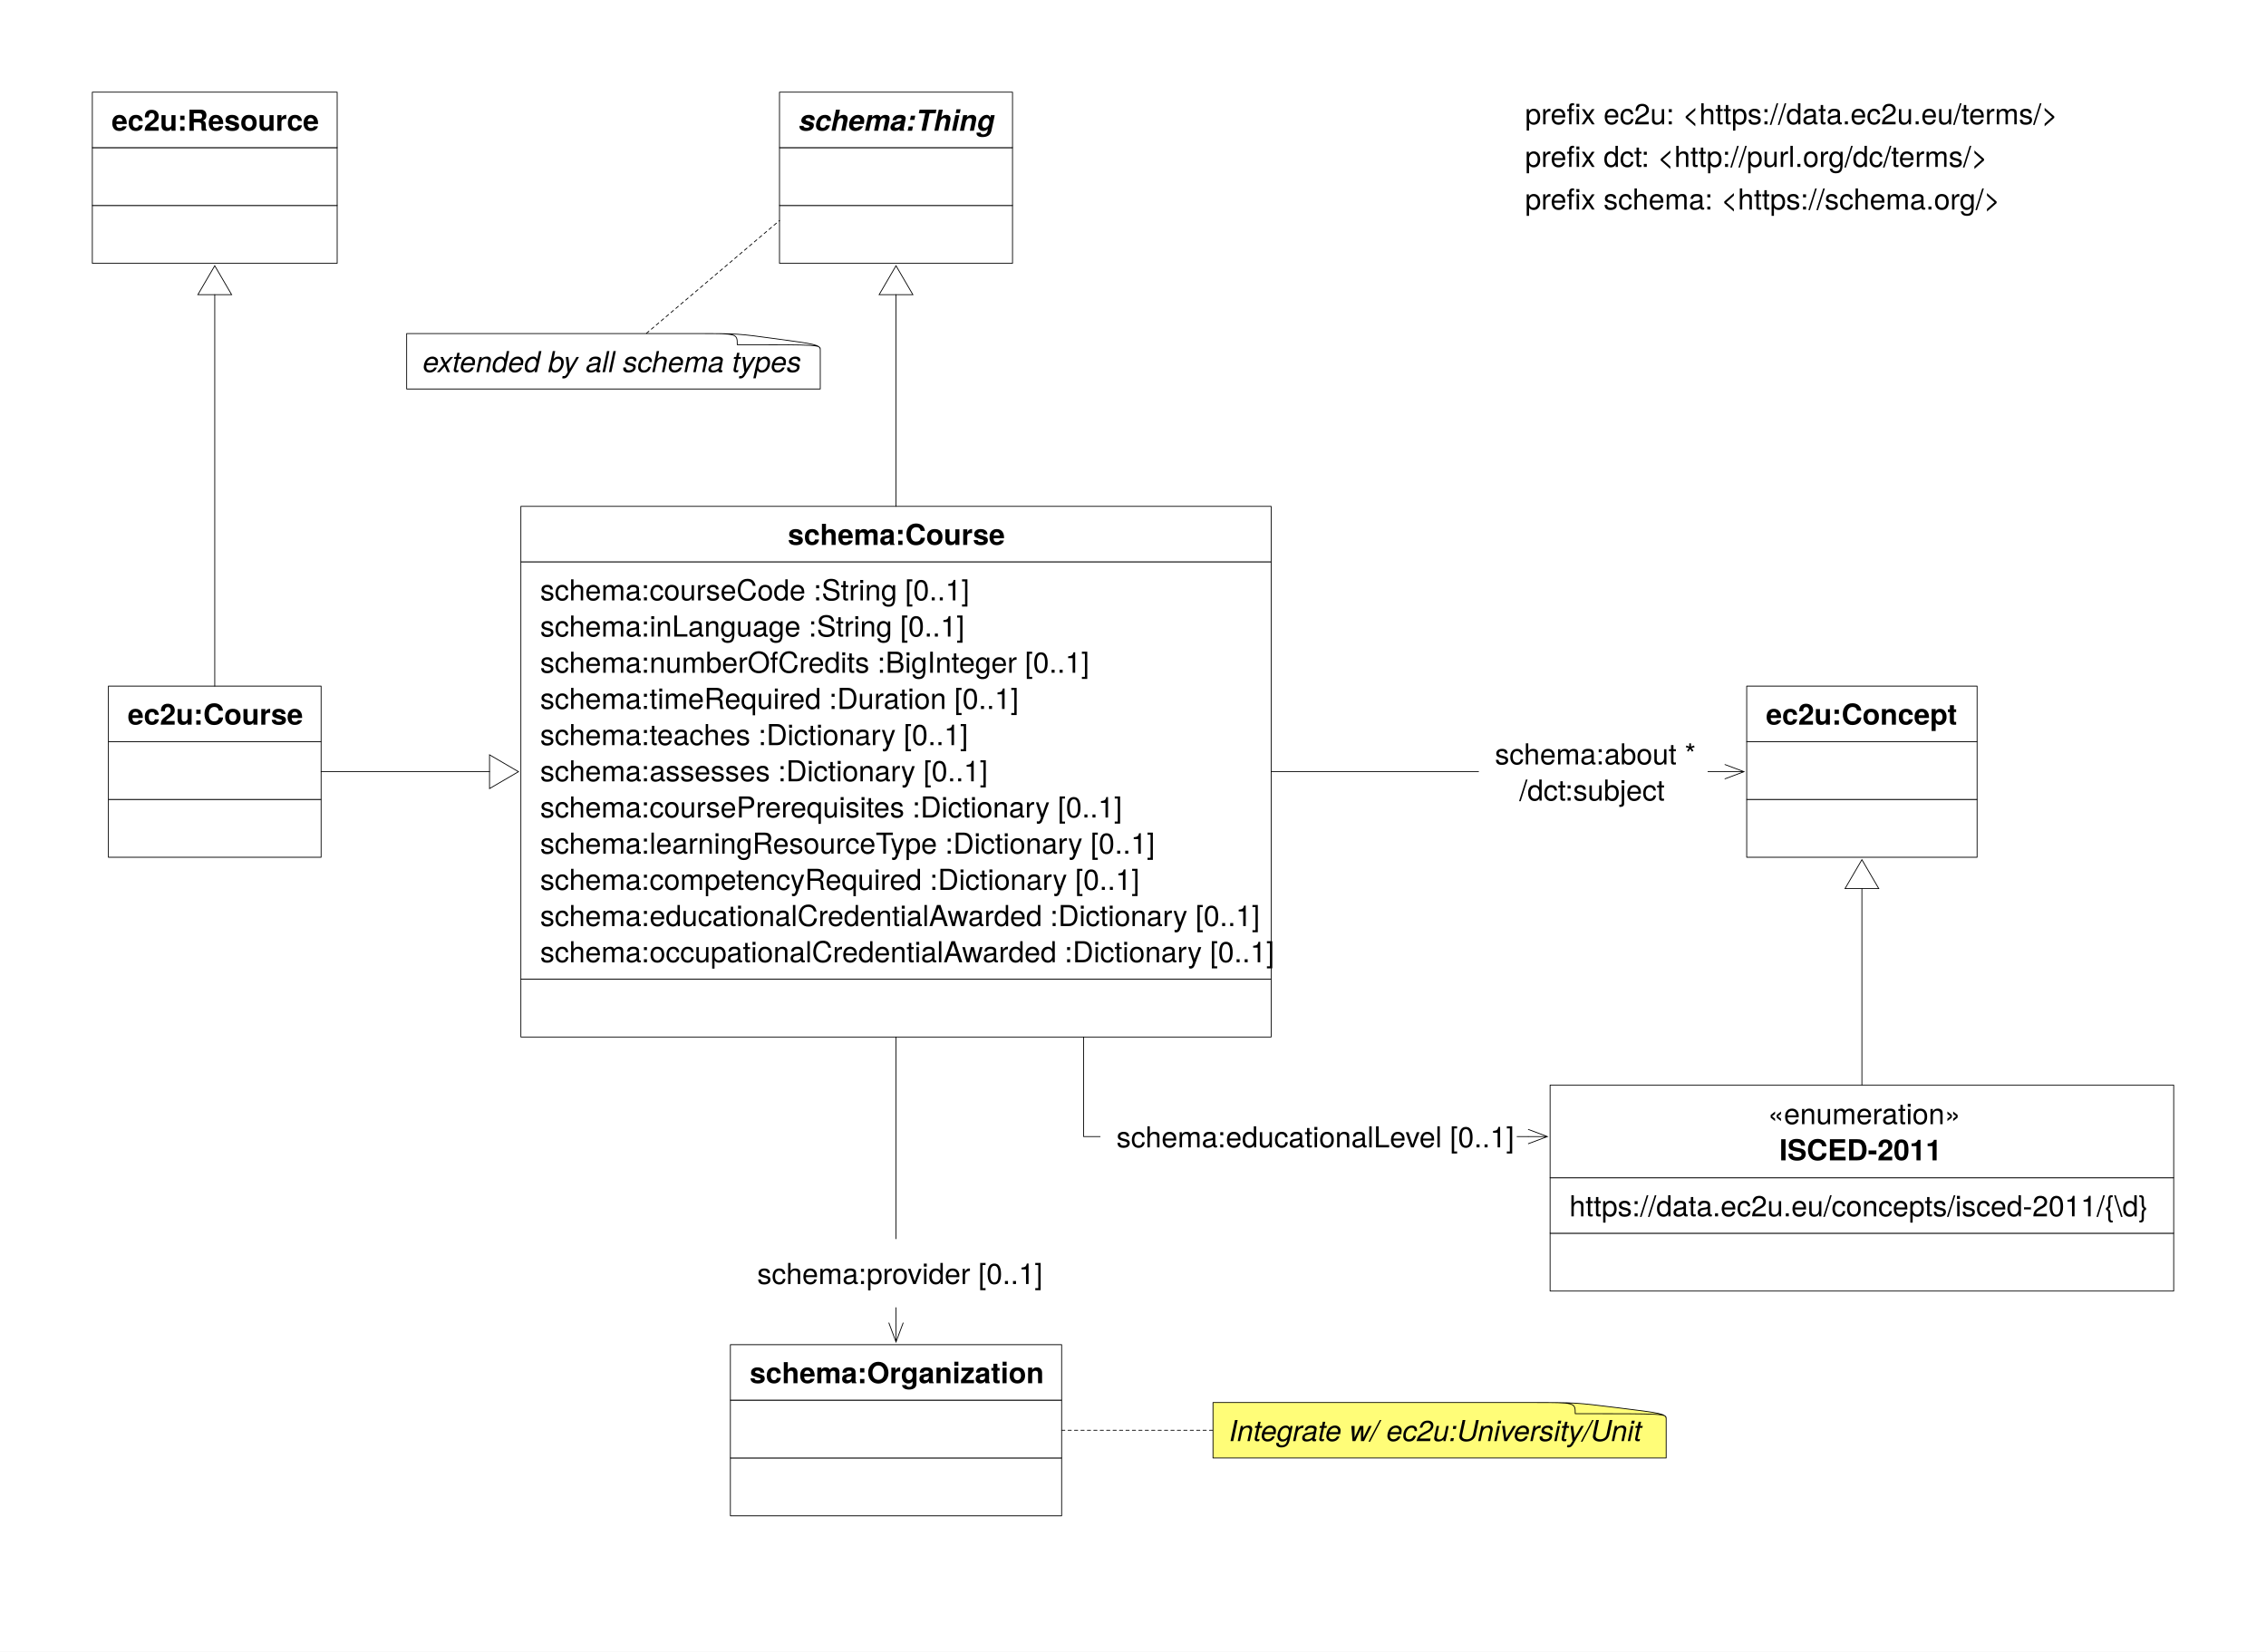
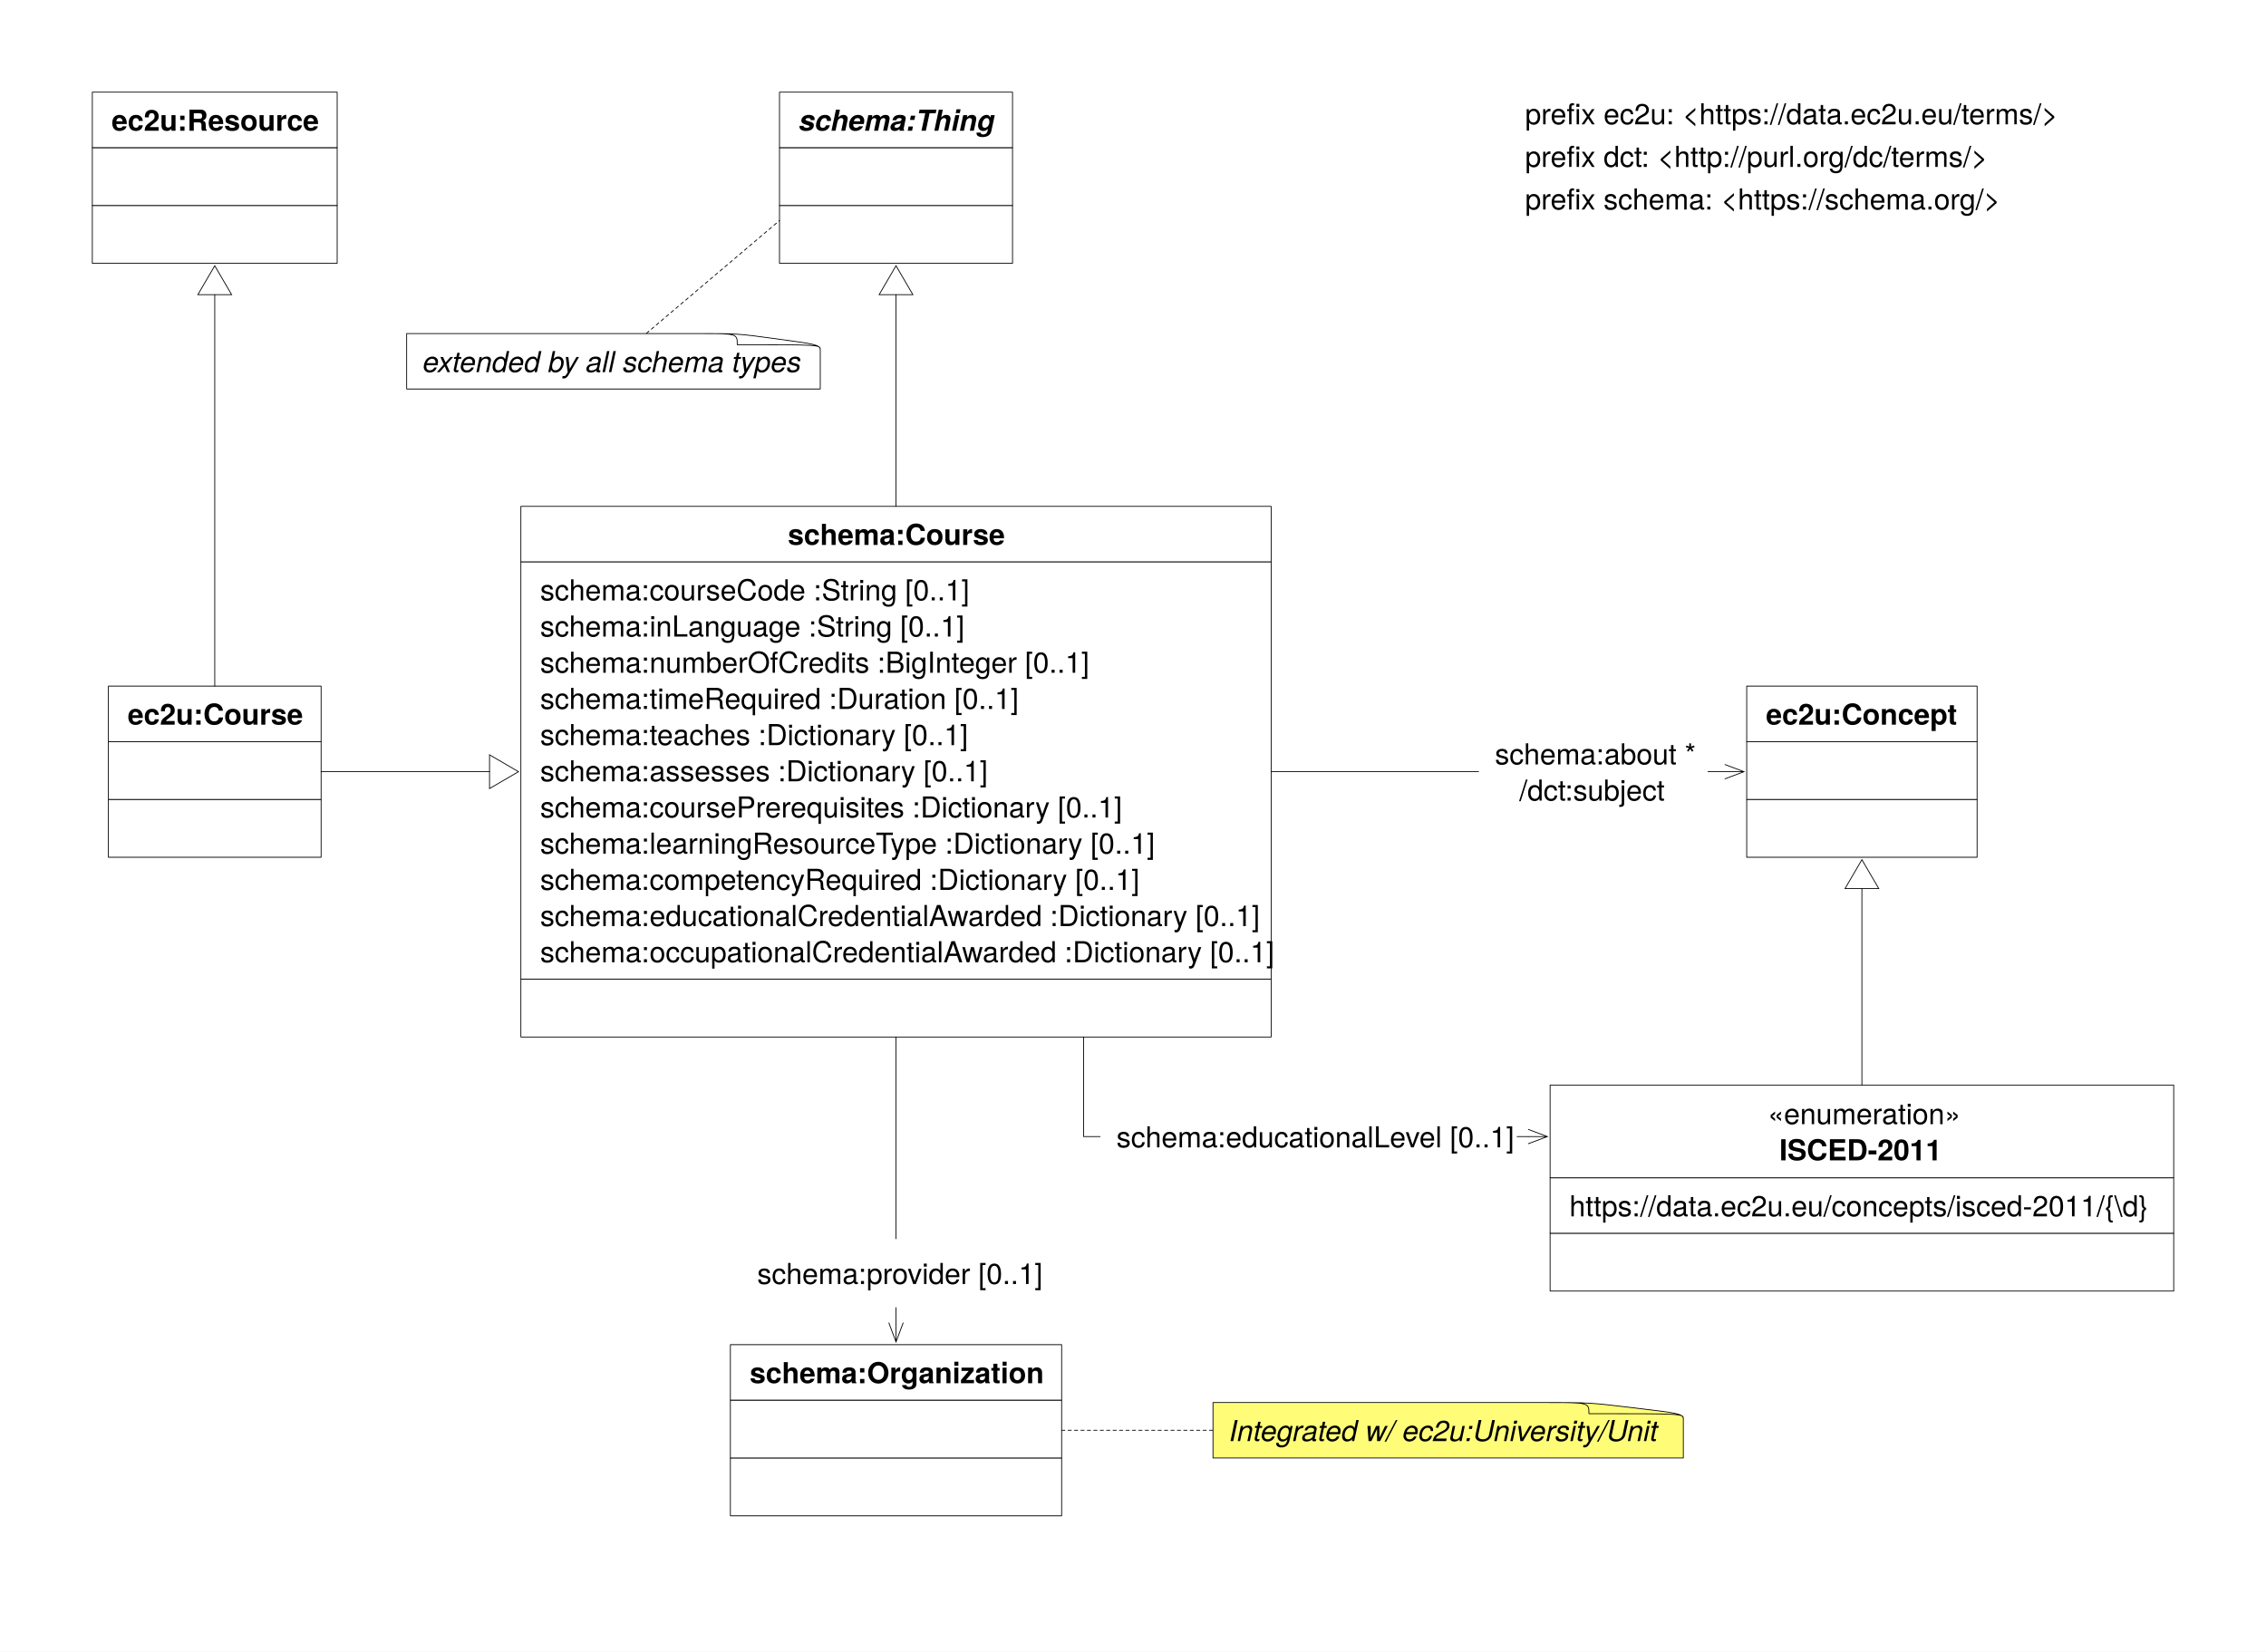
<svg xmlns="http://www.w3.org/2000/svg" xmlns:xlink="http://www.w3.org/1999/xlink" version="1.1" viewBox="276 191 705 514" width="705" height="514">
  <defs>
    <marker orient="auto" overflow="visible" markerUnits="strokeWidth" id="UMLInheritance_Marker" stroke-linejoin="miter" stroke-miterlimit="10" viewBox="-1 -22 38 44" markerWidth="38" markerHeight="44" color="black">
      <g>
        <path d="M 36 0 L 0 -21 L 0 21 Z" fill="none" stroke="currentColor" stroke-width="1" />
      </g>
    </marker>
    <marker orient="auto" overflow="visible" markerUnits="strokeWidth" id="StickArrow_Marker" stroke-linejoin="miter" stroke-miterlimit="10" viewBox="-1 -10 26 20" markerWidth="26" markerHeight="20" color="black">
      <g>
        <path d="M 24 0 L 0 0 M 0 -9 L 24 0 L 0 9" fill="none" stroke="currentColor" stroke-width="1" />
      </g>
    </marker>
  </defs>
-   <g id="courses" stroke-opacity="1" stroke-dasharray="none" fill="none" stroke="none" fill-opacity="1">
+   <g id="courses" stroke-opacity="1" fill="none" stroke-dasharray="none" fill-opacity="1" stroke="none">
    <rect fill="white" x="276" y="191" width="705" height="514" />
    <g id="courses_Layer_1">
      <g id="Group_231">
        <g id="Graphic_234">
          <rect x="438.055" y="495.709" width="233.427" height="18" fill="white" />
          <rect x="438.055" y="495.709" width="233.427" height="18" stroke="black" stroke-linecap="round" stroke-linejoin="round" stroke-width=".25" />
        </g>
        <g id="Graphic_233">
          <rect x="438.055" y="365.837" width="233.427" height="129.872" fill="white" />
          <rect x="438.055" y="365.837" width="233.427" height="129.872" stroke="black" stroke-linecap="round" stroke-linejoin="round" stroke-width=".25" />
          <text transform="translate(444.0546 368.8371)" fill="black">
            <tspan font-family="Helvetica Neue" font-size="9" fill="black" x="0" y="9">schema:courseCode :String [0..1]
            </tspan>
            <tspan font-family="Helvetica Neue" font-size="9" fill="black" x="0" y="20.261">schema:inLanguage :String
              [0..1]
            </tspan>
            <tspan font-family="Helvetica Neue" font-size="9" fill="black" x="0" y="31.522">schema:numberOfCredits
              :BigInteger [0..1]
            </tspan>
            <tspan font-family="Helvetica Neue" font-size="9" fill="black" x="0" y="42.783">schema:timeRequired
              :Duration [0..1]
            </tspan>
            <tspan font-family="Helvetica Neue" font-size="9" fill="black" x="0" y="54.044">schema:teaches :Dictionary
              [0..1]
            </tspan>
            <tspan font-family="Helvetica Neue" font-size="9" fill="black" x="0" y="65.305">schema:assesses :Dictionary
              [0..1]
            </tspan>
            <tspan font-family="Helvetica Neue" font-size="9" fill="black" x="0" y="76.566">schema:coursePrerequisites
              :Dictionary [0..1]
            </tspan>
            <tspan font-family="Helvetica Neue" font-size="9" fill="black" x="0" y="87.827">schema:learningResourceType
              :Dictionary [0..1]
            </tspan>
            <tspan font-family="Helvetica Neue" font-size="9" fill="black" x="0" y="99.088">schema:competencyRequired
              :Dictionary [0..1]
            </tspan>
            <tspan font-family="Helvetica Neue" font-size="9" fill="black" x="0" y="110.35">
              schema:educationalCredentialAwarded :Dictionary [0..1]
            </tspan>
            <tspan font-family="Helvetica Neue" font-size="9" fill="black" x="0" y="121.611">
              schema:occupationalCredentialAwarded :Dictionary [0..1]
            </tspan>
          </text>
        </g>
        <g id="Graphic_232">
          <a xlink:href="https://schema.org/Course">
            <rect x="438.055" y="348.576" width="233.427" height="17.261" fill="white" />
            <rect x="438.055" y="348.576" width="233.427" height="17.261" stroke="black" stroke-linecap="round" stroke-linejoin="round" stroke-width=".25" />
            <text transform="translate(521.1036 351.576)" fill="black">
              <tspan font-family="Helvetica Neue" font-weight="bold" font-size="9" fill="black" x="7744916e-19" y="9">
                schema:Course
              </tspan>
            </text>
          </a>
        </g>
      </g>
      <g id="Group_227">
        <g id="Graphic_230">
          <rect x="518.519" y="254.946" width="72.498" height="18" fill="white" />
          <rect x="518.519" y="254.946" width="72.498" height="18" stroke="black" stroke-linecap="round" stroke-linejoin="round" stroke-width=".25" />
        </g>
        <g id="Graphic_229">
          <rect x="518.519" y="236.946" width="72.498" height="18" fill="white" />
          <rect x="518.519" y="236.946" width="72.498" height="18" stroke="black" stroke-linecap="round" stroke-linejoin="round" stroke-width=".25" />
        </g>
        <g id="Graphic_228">
          <a xlink:href="things.svg">
            <rect x="518.519" y="219.685" width="72.498" height="17.261" fill="white" />
            <rect x="518.519" y="219.685" width="72.498" height="17.261" stroke="black" stroke-linecap="round" stroke-linejoin="round" stroke-width=".25" />
            <text transform="translate(524.5191 222.685)" fill="black">
              <tspan font-family="Helvetica Neue" font-style="italic" font-weight="bold" font-size="9" fill="black" x="0" y="9">schema:Thing
              </tspan>
            </text>
          </a>
        </g>
      </g>
      <g id="Group_223">
        <g id="Graphic_226">
          <rect x="304.724" y="254.946" width="76.179" height="18" fill="white" />
          <rect x="304.724" y="254.946" width="76.179" height="18" stroke="black" stroke-linecap="round" stroke-linejoin="round" stroke-width=".25" />
        </g>
        <g id="Graphic_225">
          <rect x="304.724" y="236.946" width="76.179" height="18" fill="white" />
          <rect x="304.724" y="236.946" width="76.179" height="18" stroke="black" stroke-linecap="round" stroke-linejoin="round" stroke-width=".25" />
        </g>
        <g id="Graphic_224">
          <a xlink:href="resources.svg">
            <rect x="304.724" y="219.685" width="76.179" height="17.261" fill="white" />
            <rect x="304.724" y="219.685" width="76.179" height="17.261" stroke="black" stroke-linecap="round" stroke-linejoin="round" stroke-width=".25" />
            <text transform="translate(310.7244 222.685)" fill="black">
              <tspan font-family="Helvetica Neue" font-weight="bold" font-size="9" fill="black" x="4973799e-20" y="9">
                ec2u:Resource
              </tspan>
            </text>
          </a>
        </g>
      </g>
      <g id="Line_222">
        <line x1="554.768" y1="348.576" x2="554.768" y2="282.696" marker-end="url(#UMLInheritance_Marker)" stroke="black" stroke-linecap="round" stroke-linejoin="round" stroke-width=".25" />
      </g>
      <g id="Graphic_221">
        <path d="M 531.203 299.908 C 531.203 298.274 529.568 298.072 517.63 296.454 L 517.504 296.437 C 505.503 294.803 505.379 294.803 493.062 294.803 C 476.663 294.803 402.52 294.803 402.52 294.803 L 402.52 312.055 L 531.203 312.055 L 531.203 299.908 Z" fill="white" />
        <path d="M 531.203 299.908 C 531.203 298.274 529.568 298.072 517.63 296.454 L 517.504 296.437 C 505.503 294.803 505.379 294.803 493.062 294.803 C 476.663 294.803 402.52 294.803 402.52 294.803 L 402.52 312.055 L 531.203 312.055 L 531.203 299.908 Z M 531.203 299.824 C 531.203 298.274 531.077 298.274 505.379 298.274 L 505.379 298.274 C 505.379 294.82 505.379 294.803 493.816 294.803" stroke="black" stroke-linecap="round" stroke-linejoin="round" stroke-width=".25" />
        <text transform="translate(407.5197 297.8032)" fill="black">
          <tspan font-family="Helvetica Neue" font-style="italic" font-size="9" fill="black" x="0" y="9">extended by all
            schema types
          </tspan>
        </text>
      </g>
      <g id="Line_220">
        <line x1="477.13" y1="294.722" x2="518.519" y2="259.631" stroke="black" stroke-linecap="round" stroke-linejoin="round" stroke-dasharray="1.0,1.0" stroke-width=".25" />
      </g>
      <g id="Group_216">
        <g id="Graphic_219">
          <rect x="309.724" y="439.773" width="66.18" height="18" fill="white" />
          <rect x="309.724" y="439.773" width="66.18" height="18" stroke="black" stroke-linecap="round" stroke-linejoin="round" stroke-width=".25" />
        </g>
        <g id="Graphic_218">
          <rect x="309.724" y="421.773" width="66.18" height="18" fill="white" />
          <rect x="309.724" y="421.773" width="66.18" height="18" stroke="black" stroke-linecap="round" stroke-linejoin="round" stroke-width=".25" />
        </g>
        <g id="Graphic_217">
          <rect x="309.724" y="404.512" width="66.18" height="17.261" fill="white" />
          <rect x="309.724" y="404.512" width="66.18" height="17.261" stroke="black" stroke-linecap="round" stroke-linejoin="round" stroke-width=".25" />
          <text transform="translate(315.7239 407.5119)" fill="black">
            <tspan font-family="Helvetica Neue" font-weight="bold" font-size="9" fill="black" x="1525879e-13" y="9">
              ec2u:Course
            </tspan>
          </text>
        </g>
      </g>
      <g id="Line_215">
        <line x1="375.904" y1="431.142" x2="428.305" y2="431.142" marker-end="url(#UMLInheritance_Marker)" stroke="black" stroke-linecap="round" stroke-linejoin="round" stroke-width=".25" />
      </g>
      <g id="Line_214">
        <line x1="342.814" y1="404.512" x2="342.814" y2="282.696" marker-end="url(#UMLInheritance_Marker)" stroke="black" stroke-linecap="round" stroke-linejoin="round" stroke-width=".25" />
      </g>
      <g id="Line_213">
        <path d="M 613.125 513.709 L 613.125 544.689 L 751.418 544.689" marker-end="url(#StickArrow_Marker)" stroke="black" stroke-linecap="round" stroke-linejoin="round" stroke-width=".25" />
      </g>
      <g id="Graphic_212" />
      <g id="Group_208">
        <g id="Graphic_211">
          <rect x="819.436" y="439.773" width="71.679" height="18" fill="white" />
          <rect x="819.436" y="439.773" width="71.679" height="18" stroke="black" stroke-linecap="round" stroke-linejoin="round" stroke-width=".25" />
        </g>
        <g id="Graphic_210">
          <rect x="819.436" y="421.773" width="71.679" height="18" fill="white" />
          <rect x="819.436" y="421.773" width="71.679" height="18" stroke="black" stroke-linecap="round" stroke-linejoin="round" stroke-width=".25" />
        </g>
        <g id="Graphic_209">
          <a xlink:href="datasets.svg">
            <rect x="819.436" y="404.512" width="71.679" height="17.261" fill="white" />
            <rect x="819.436" y="404.512" width="71.679" height="17.261" stroke="black" stroke-linecap="round" stroke-linejoin="round" stroke-width=".25" />
            <text transform="translate(825.4362 407.5119)" fill="black">
              <tspan font-family="Helvetica Neue" font-weight="bold" font-size="9" fill="black" x="4618528e-20" y="9">
                ec2u:Concept
              </tspan>
            </text>
          </a>
        </g>
      </g>
      <g id="Group_206">
        <g id="Graphic_207">
          <text transform="translate(750.4827 220.685)" fill="black">
            <tspan font-family="Helvetica Neue" font-size="9" fill="black" x="0" y="9">prefix ec2u: &lt;https://data.ec2u.eu/terms/&gt;</tspan>
          </text>
        </g>
      </g>
      <g id="Graphic_205">
        <a xlink:href="https://schema.org/">
          <text transform="translate(750.4827 247.2072)" fill="black">
            <tspan font-family="Helvetica Neue" font-size="9" fill="black" x="0" y="9">prefix schema: &lt;https://schema.org/&gt;</tspan>
          </text>
        </a>
      </g>
      <g id="Graphic_204">
        <rect x="618.357" y="534.058" width="129.547" height="21.261" fill="white" />
        <text transform="translate(623.3571 539.0583)" fill="black">
          <tspan font-family="Helvetica Neue" font-size="9" fill="black" x="0" y="9">schema:educationalLevel [0..1]
          </tspan>
        </text>
      </g>
      <g id="Line_203">
        <line x1="671.482" y1="431.142" x2="812.586" y2="431.142" marker-end="url(#StickArrow_Marker)" stroke="black" stroke-linecap="round" stroke-linejoin="round" stroke-width=".25" />
      </g>
      <g id="Graphic_202">
        <rect x="736.1" y="414.881" width="71.182" height="32.522" fill="white" />
        <text transform="translate(741.1004 419.8813)" fill="black">
          <tspan font-family="Helvetica Neue" font-size="9" fill="black" x="35171865e-20" y="9">schema:about *</tspan>
          <tspan font-family="Helvetica Neue" font-size="9" fill="black" x="7.591" y="20.261">/dct:subject</tspan>
        </text>
      </g>
      <g id="Graphic_201">
        <a xlink:href="https://www.dublincore.org/specifications/dublin-core/dcmi-terms/">
          <text transform="translate(750.4827 233.9461)" fill="black">
            <tspan font-family="Helvetica Neue" font-size="9" fill="black" x="0" y="9">prefix dct: &lt;http://purl.org/dc/terms/&gt;</tspan>
          </text>
        </a>
      </g>
      <g id="Group_197">
        <g id="Graphic_200">
          <rect x="758.268" y="574.771" width="194.016" height="18" fill="white" />
          <rect x="758.268" y="574.771" width="194.016" height="18" stroke="black" stroke-linecap="round" stroke-linejoin="round" stroke-width=".25" />
        </g>
        <g id="Graphic_199">
          <rect x="758.268" y="557.51" width="194.016" height="17.261" fill="white" />
          <rect x="758.268" y="557.51" width="194.016" height="17.261" stroke="black" stroke-linecap="round" stroke-linejoin="round" stroke-width=".25" />
          <text transform="translate(764.2677 560.5099)" fill="black">
            <tspan font-family="Helvetica Neue" font-size="9" fill="black" x="0" y="9">
              https://data.ec2u.eu/concepts/isced-2011/{\d}
            </tspan>
          </text>
        </g>
        <g id="Graphic_198">
          <rect x="758.268" y="528.661" width="194.016" height="28.848" fill="white" />
          <rect x="758.268" y="528.661" width="194.016" height="28.848" stroke="black" stroke-linecap="round" stroke-linejoin="round" stroke-width=".25" />
          <text transform="translate(826.0167 531.8291)" fill="black">
            <tspan font-family="Helvetica Neue" font-size="9" fill="black" x="17763568e-21" y="9">«enumeration»</tspan>
            <tspan font-family="Helvetica Neue" font-weight="bold" font-size="9" fill="black" x="3.587" y="20.252">
              ISCED-2011
            </tspan>
          </text>
        </g>
      </g>
      <g id="Line_196">
        <line x1="855.276" y1="528.661" x2="855.276" y2="467.523" marker-end="url(#UMLInheritance_Marker)" stroke="black" stroke-linecap="round" stroke-linejoin="round" stroke-width=".25" />
      </g>
      <g id="Group_235">
        <g id="Graphic_238">
          <rect x="503.237" y="644.71" width="103.062" height="18" fill="white" />
          <rect x="503.237" y="644.71" width="103.062" height="18" stroke="black" stroke-linecap="round" stroke-linejoin="round" stroke-width=".25" />
        </g>
        <g id="Graphic_237">
          <rect x="503.237" y="626.71" width="103.062" height="18" fill="white" />
          <rect x="503.237" y="626.71" width="103.062" height="18" stroke="black" stroke-linecap="round" stroke-linejoin="round" stroke-width=".25" />
        </g>
        <g id="Graphic_236">
          <rect x="503.237" y="609.449" width="103.062" height="17.261" fill="white" />
          <rect x="503.237" y="609.449" width="103.062" height="17.261" stroke="black" stroke-linecap="round" stroke-linejoin="round" stroke-width=".25" />
          <text transform="translate(509.2371 612.4488)" fill="black">
            <tspan font-family="Helvetica Neue" font-weight="bold" font-size="9" fill="black" x="8597567e-19" y="9">
              schema:Organization
            </tspan>
          </text>
        </g>
      </g>
      <g id="Line_239">
        <line x1="554.768" y1="513.709" x2="554.768" y2="602.599" marker-end="url(#StickArrow_Marker)" stroke="black" stroke-linecap="round" stroke-linejoin="round" stroke-width=".25" />
      </g>
      <g id="Graphic_240">
        <rect x="506.582" y="576.579" width="96.373" height="21.261" fill="white" />
        <text transform="translate(511.5816 581.5788)" fill="black">
          <tspan font-family="Helvetica Neue" font-size="9" fill="black" x="0" y="9">schema:provider [0..1]</tspan>
        </text>
      </g>
      <g id="Graphic_242">
-         <path d="M 794.381 632.558 C 794.381 630.924 792.59 630.722 779.51 629.104 L 779.372 629.088 C 766.223 627.453 766.086 627.453 752.591 627.453 C 734.623 627.453 653.386 627.453 653.386 627.453 L 653.386 644.705 L 794.381 644.705 L 794.381 632.558 Z" fill="#fffd78" />
-         <path d="M 794.381 632.558 C 794.381 630.924 792.59 630.722 779.51 629.104 L 779.372 629.088 C 766.223 627.453 766.086 627.453 752.591 627.453 C 734.623 627.453 653.386 627.453 653.386 627.453 L 653.386 644.705 L 794.381 644.705 L 794.381 632.558 Z M 794.381 632.474 C 794.381 630.924 794.243 630.924 766.086 630.924 L 766.086 630.924 C 766.086 627.47 766.086 627.453 753.418 627.453" stroke="black" stroke-linecap="round" stroke-linejoin="round" stroke-width=".25" />
+         <path d="M 799.718 632.558 C 799.718 630.924 797.859 630.722 784.284 629.104 L 784.141 629.088 C 770.494 627.453 770.352 627.453 756.346 627.453 C 737.698 627.453 653.386 627.453 653.386 627.453 L 653.386 644.705 L 799.718 644.705 L 799.718 632.558 Z" fill="#fffd78" />
+         <path d="M 799.718 632.558 C 799.718 630.924 797.859 630.722 784.284 629.104 L 784.141 629.088 C 770.494 627.453 770.352 627.453 756.346 627.453 C 737.698 627.453 653.386 627.453 653.386 627.453 L 653.386 644.705 L 799.718 644.705 L 799.718 632.558 Z M 799.718 632.474 C 799.718 630.924 799.574 630.924 770.352 630.924 L 770.352 630.924 C 770.352 627.47 770.352 627.453 757.204 627.453" stroke="black" stroke-linecap="round" stroke-linejoin="round" stroke-width=".25" />
        <text transform="translate(658.3858 630.4534)" fill="black">
-           <tspan font-family="Helvetica Neue" font-style="italic" font-size="9" fill="black" x="0" y="9">Integrate w/
+           <tspan font-family="Helvetica Neue" font-style="italic" font-size="9" fill="black" x="0" y="9">Integrated w/
            ec2u:University/Unit
          </tspan>
        </text>
      </g>
      <g id="Line_241">
        <line x1="606.299" y1="636.079" x2="653.261" y2="636.079" stroke="black" stroke-linecap="round" stroke-linejoin="round" stroke-dasharray="1.0,1.0" stroke-width=".25" />
      </g>
    </g>
  </g>
</svg>
